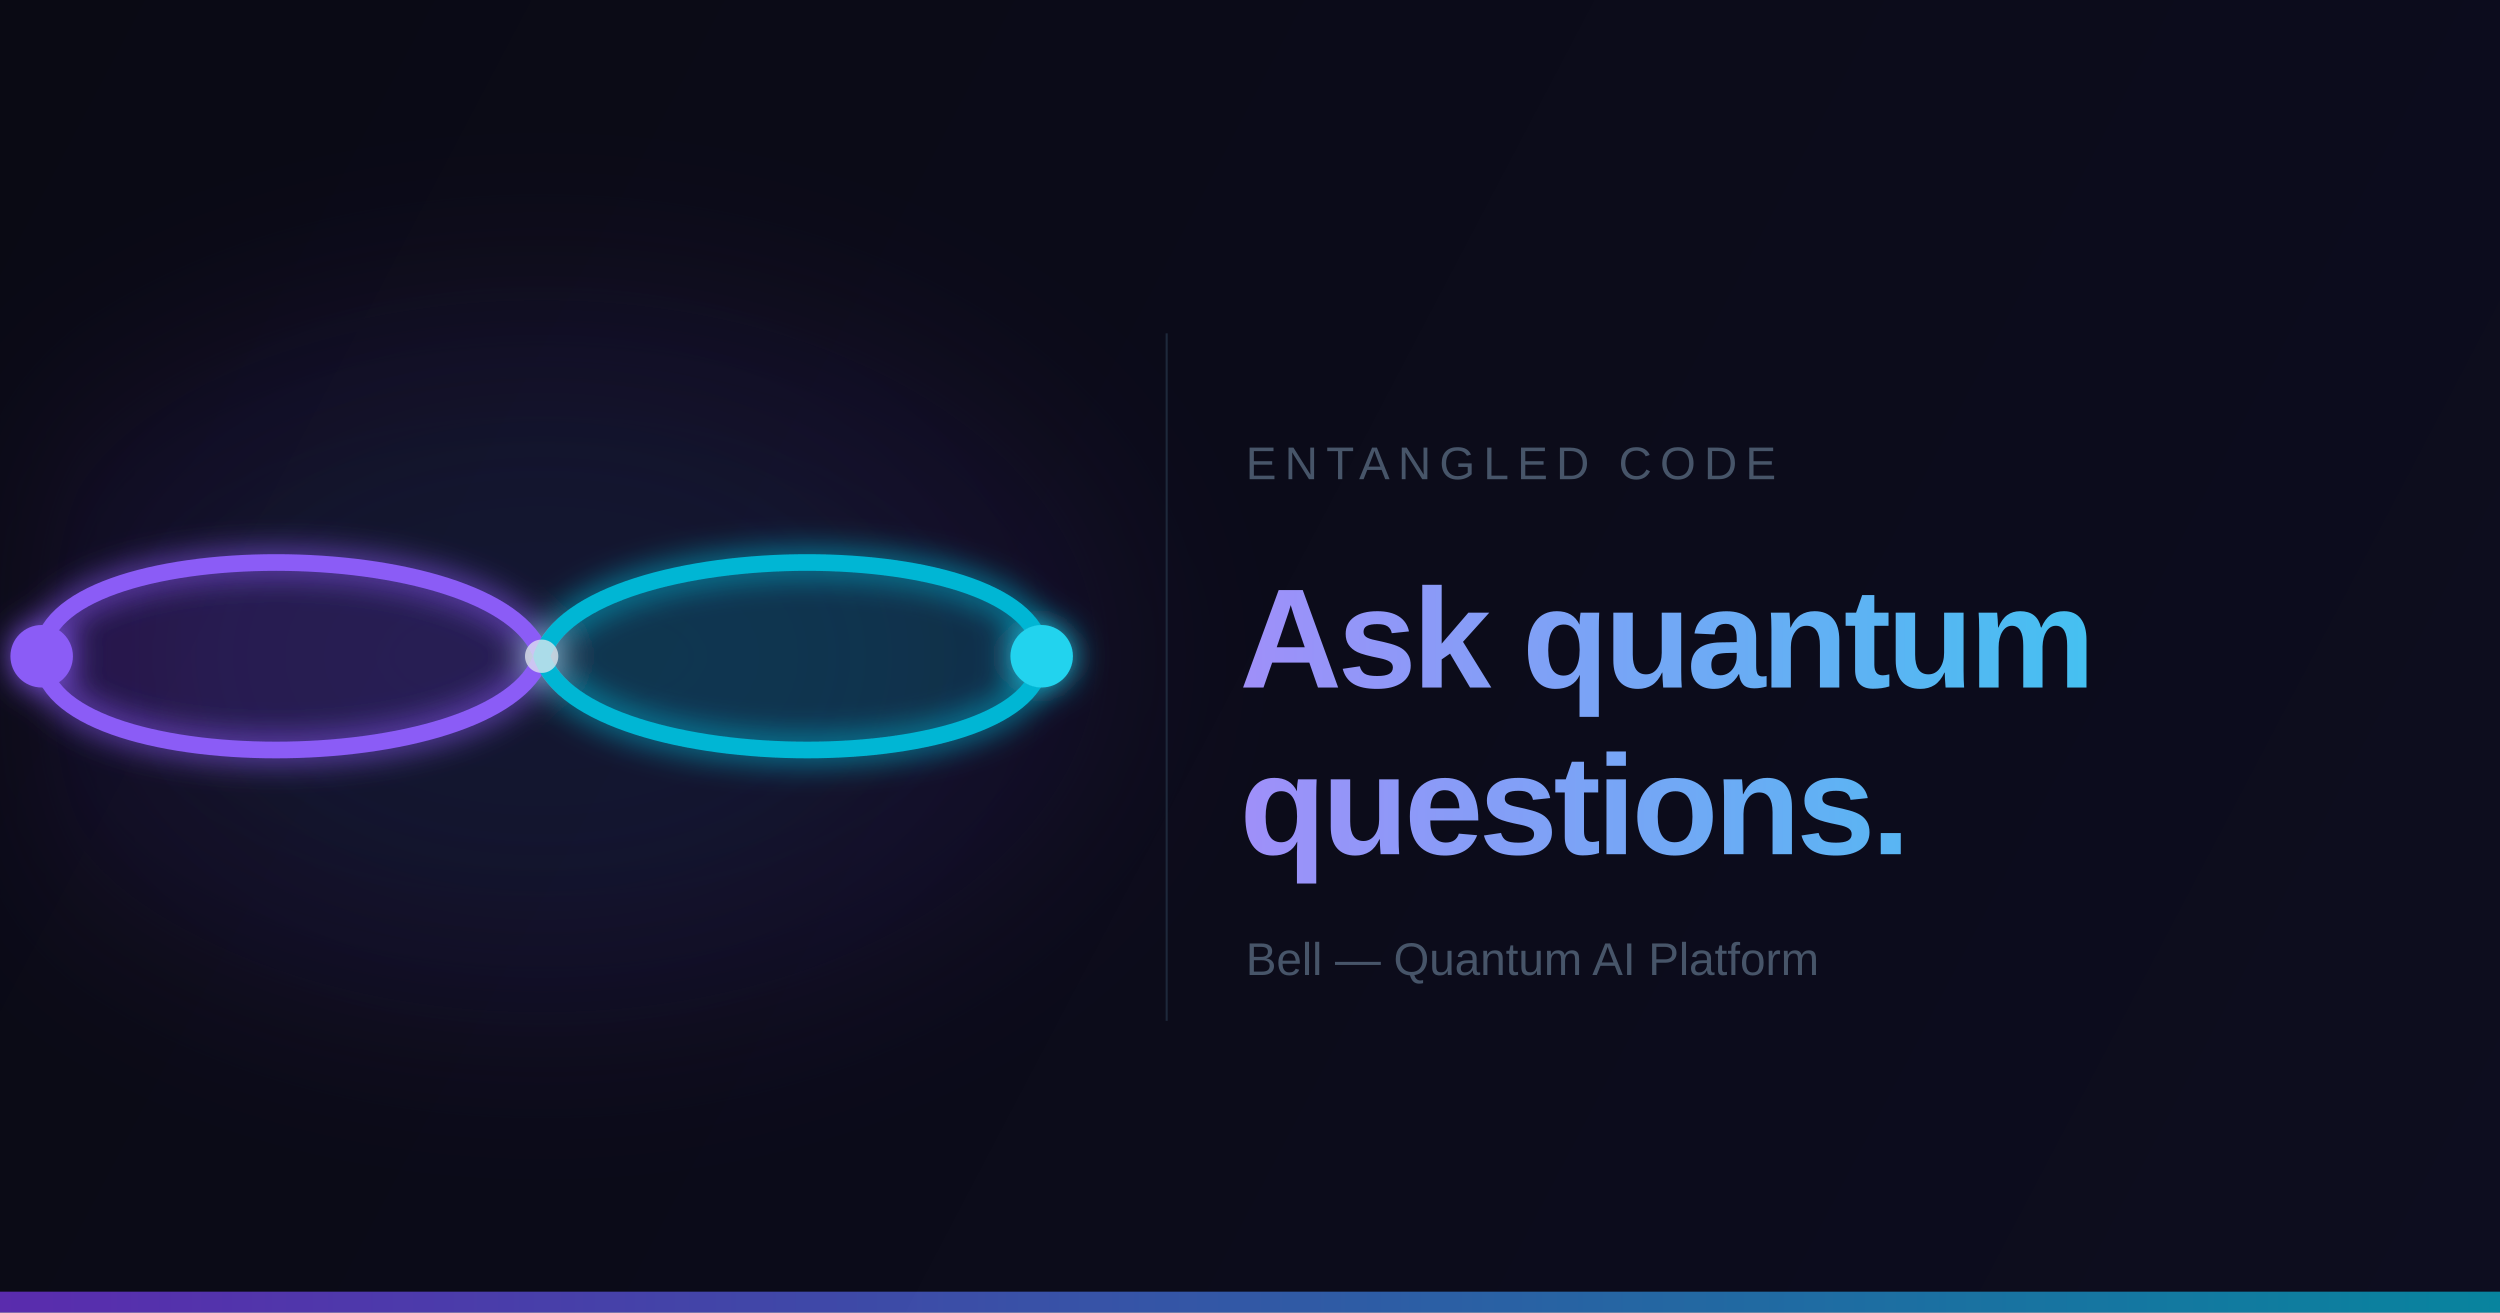
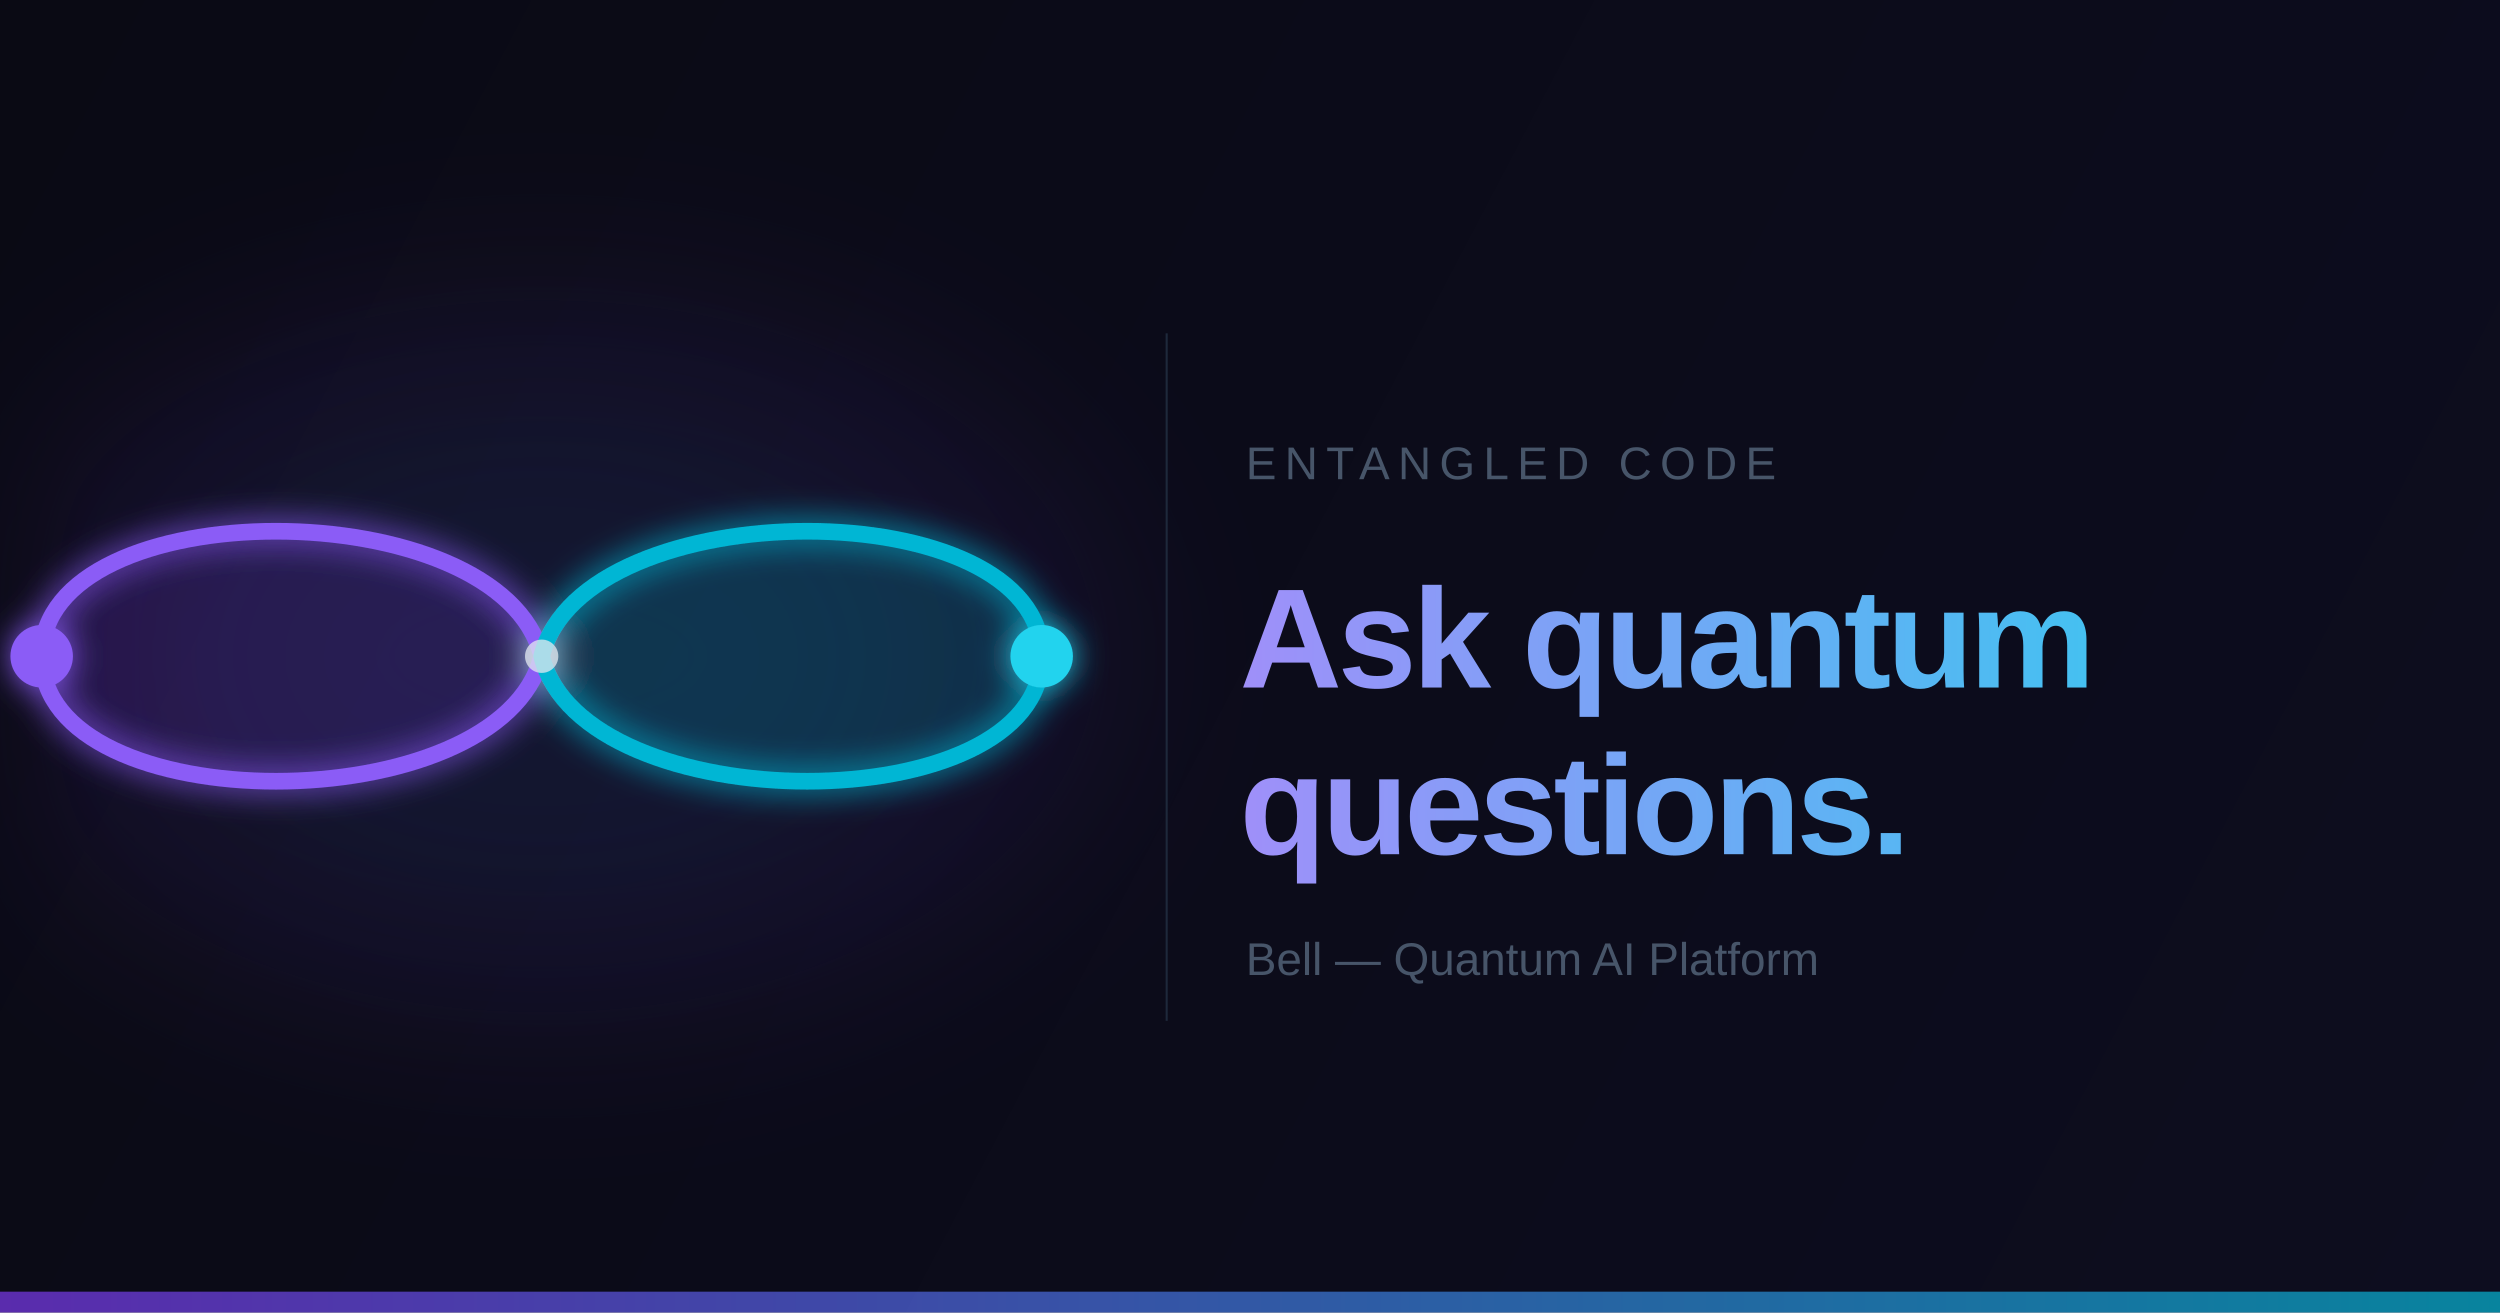
<svg xmlns="http://www.w3.org/2000/svg" viewBox="0 0 1200 630" width="1200" height="630">
  <defs>
    <linearGradient id="bg" x1="0" y1="0" x2="1200" y2="630" gradientUnits="userSpaceOnUse">
      <stop offset="0%" stop-color="#0a0a14" />
      <stop offset="100%" stop-color="#0d0d1f" />
    </linearGradient>
    <linearGradient id="wordmark" x1="560" y1="0" x2="1160" y2="0" gradientUnits="userSpaceOnUse">
      <stop offset="0%" stop-color="#a78bfa" />
      <stop offset="100%" stop-color="#22d3ee" />
    </linearGradient>
    <linearGradient id="accent" x1="0" y1="0" x2="1200" y2="0" gradientUnits="userSpaceOnUse">
      <stop offset="0%" stop-color="#7c3aed" />
      <stop offset="100%" stop-color="#06b6d4" />
    </linearGradient>
    <filter id="glow" x="-25%" y="-50%" width="150%" height="200%">
      <feGaussianBlur stdDeviation="8" result="blur" />
      <feMerge>
        <feMergeNode in="blur" />
        <feMergeNode in="SourceGraphic" />
      </feMerge>
    </filter>
    <filter id="blob" x="-50%" y="-50%" width="200%" height="200%">
      <feGaussianBlur stdDeviation="40" />
    </filter>
  </defs>
  <rect width="1200" height="630" fill="url(#bg)" />
  <ellipse cx="260" cy="315" rx="280" ry="180" fill="#7c3aed" opacity="0.08" filter="url(#blob)" />
  <ellipse cx="260" cy="315" rx="180" ry="120" fill="#06b6d4" opacity="0.05" filter="url(#blob)" />
  <g filter="url(#glow)">
-     <path d="M 260,315 C 240,255 20,255 20,315 C 20,375 240,375 260,315" fill="#7c3aed" opacity="0.1" />
-     <path d="M 260,315 C 280,255 500,255 500,315 C 500,375 280,375 260,315" fill="#06b6d4" opacity="0.1" />
-     <path d="M 260,315 C 240,255 20,255 20,315 C 20,375 240,375 260,315" fill="none" stroke="#8b5cf6" stroke-width="8" stroke-linecap="round" />
-     <path d="M 260,315 C 280,255 500,255 500,315 C 500,375 280,375 260,315" fill="none" stroke="#06b6d4" stroke-width="8" stroke-linecap="round" />
+     <path d="M 260,315 C 240,235 20,235 20,315 C 20,395 240,395 260,315" fill="#7c3aed" opacity="0.1" />
+     <path d="M 260,315 C 280,235 500,235 500,315 C 500,395 280,395 260,315" fill="#06b6d4" opacity="0.1" />
+     <path d="M 260,315 C 240,235 20,235 20,315 C 20,395 240,395 260,315" fill="none" stroke="#8b5cf6" stroke-width="8" stroke-linecap="round" />
+     <path d="M 260,315 C 280,235 500,235 500,315 C 500,395 280,395 260,315" fill="none" stroke="#06b6d4" stroke-width="8" stroke-linecap="round" />
    <circle cx="20" cy="315" r="15" fill="#8b5cf6" />
    <circle cx="500" cy="315" r="15" fill="#22d3ee" />
    <circle cx="260" cy="315" r="8" fill="#e2e8f0" opacity="0.75" />
  </g>
  <line x1="560" y1="160" x2="560" y2="490" stroke="#1e293b" stroke-width="1" />
  <text x="598" y="230" font-family="system-ui,-apple-system,'Helvetica Neue',Arial,sans-serif" font-size="22" font-weight="400" letter-spacing="4" fill="#475569">ENTANGLED CODE</text>
  <text x="595" y="330" font-family="system-ui,-apple-system,'Helvetica Neue',Arial,sans-serif" font-size="68" font-weight="700" letter-spacing="-2" fill="url(#wordmark)">Ask quantum</text>
  <text x="595" y="410" font-family="system-ui,-apple-system,'Helvetica Neue',Arial,sans-serif" font-size="68" font-weight="700" letter-spacing="-2" fill="url(#wordmark)">questions.</text>
  <text x="598" y="468" font-family="system-ui,-apple-system,'Helvetica Neue',Arial,sans-serif" font-size="22" font-weight="400" fill="#475569">Bell — Quantum AI Platform</text>
  <rect x="0" y="620" width="1200" height="10" fill="url(#accent)" opacity="0.7" />
</svg>
